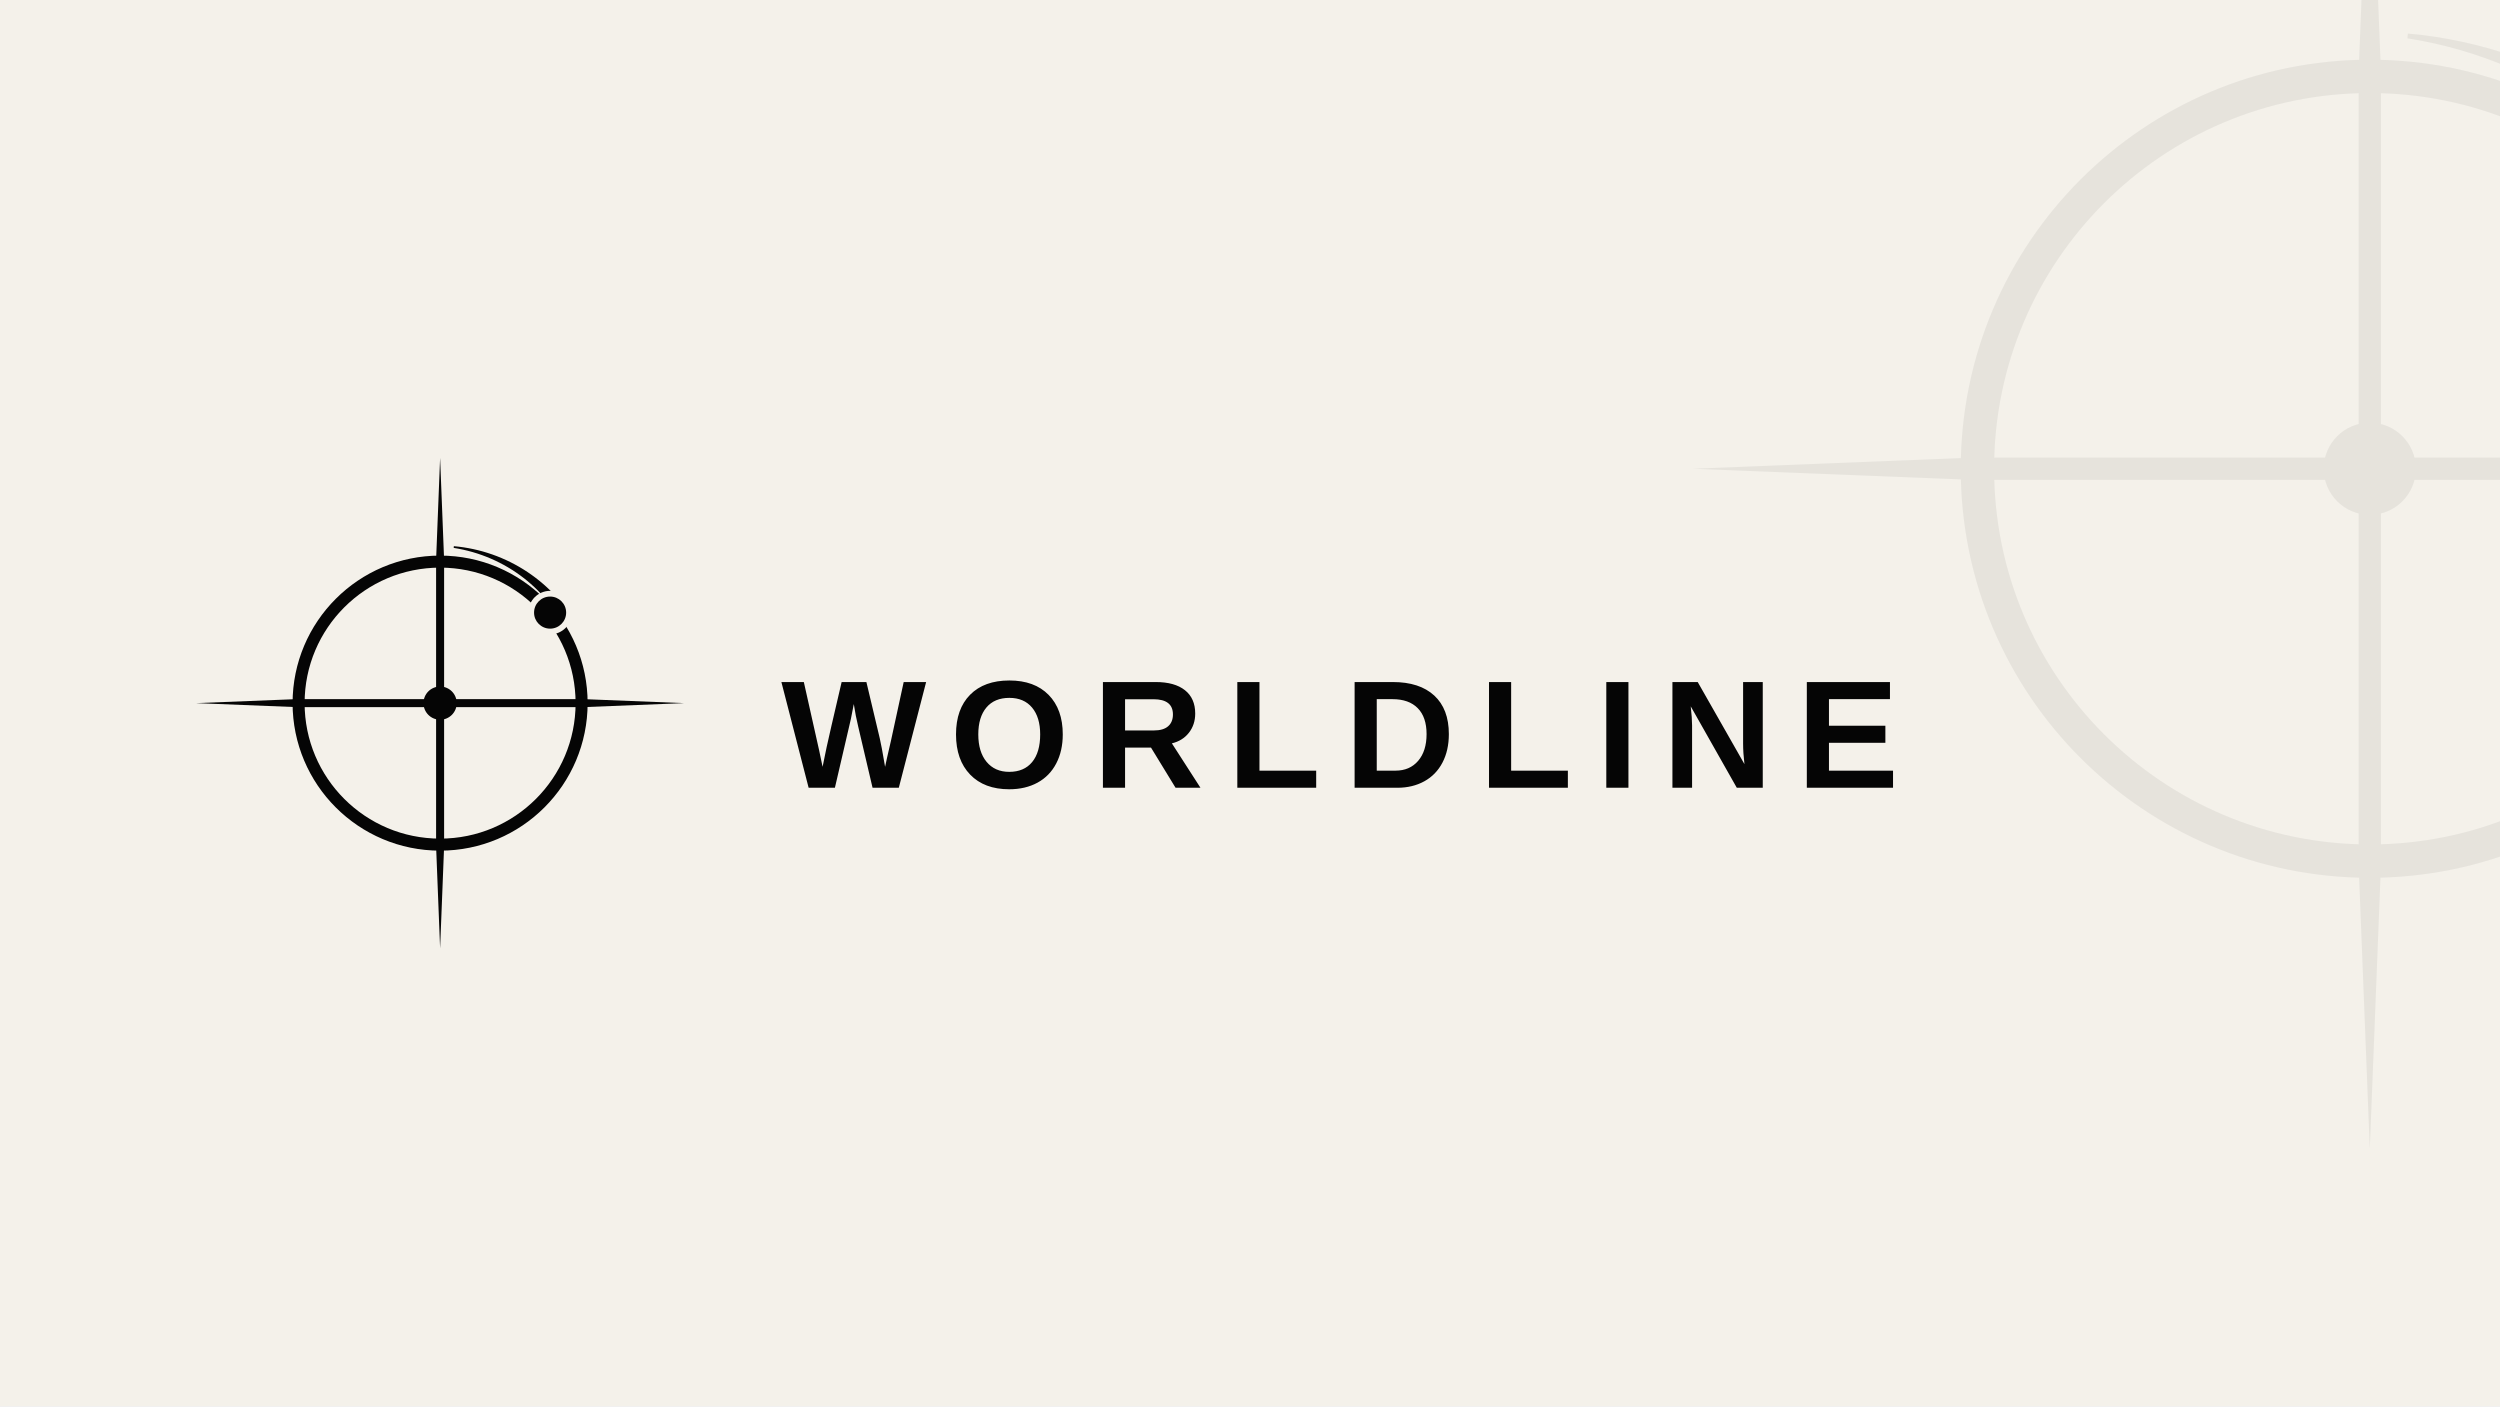
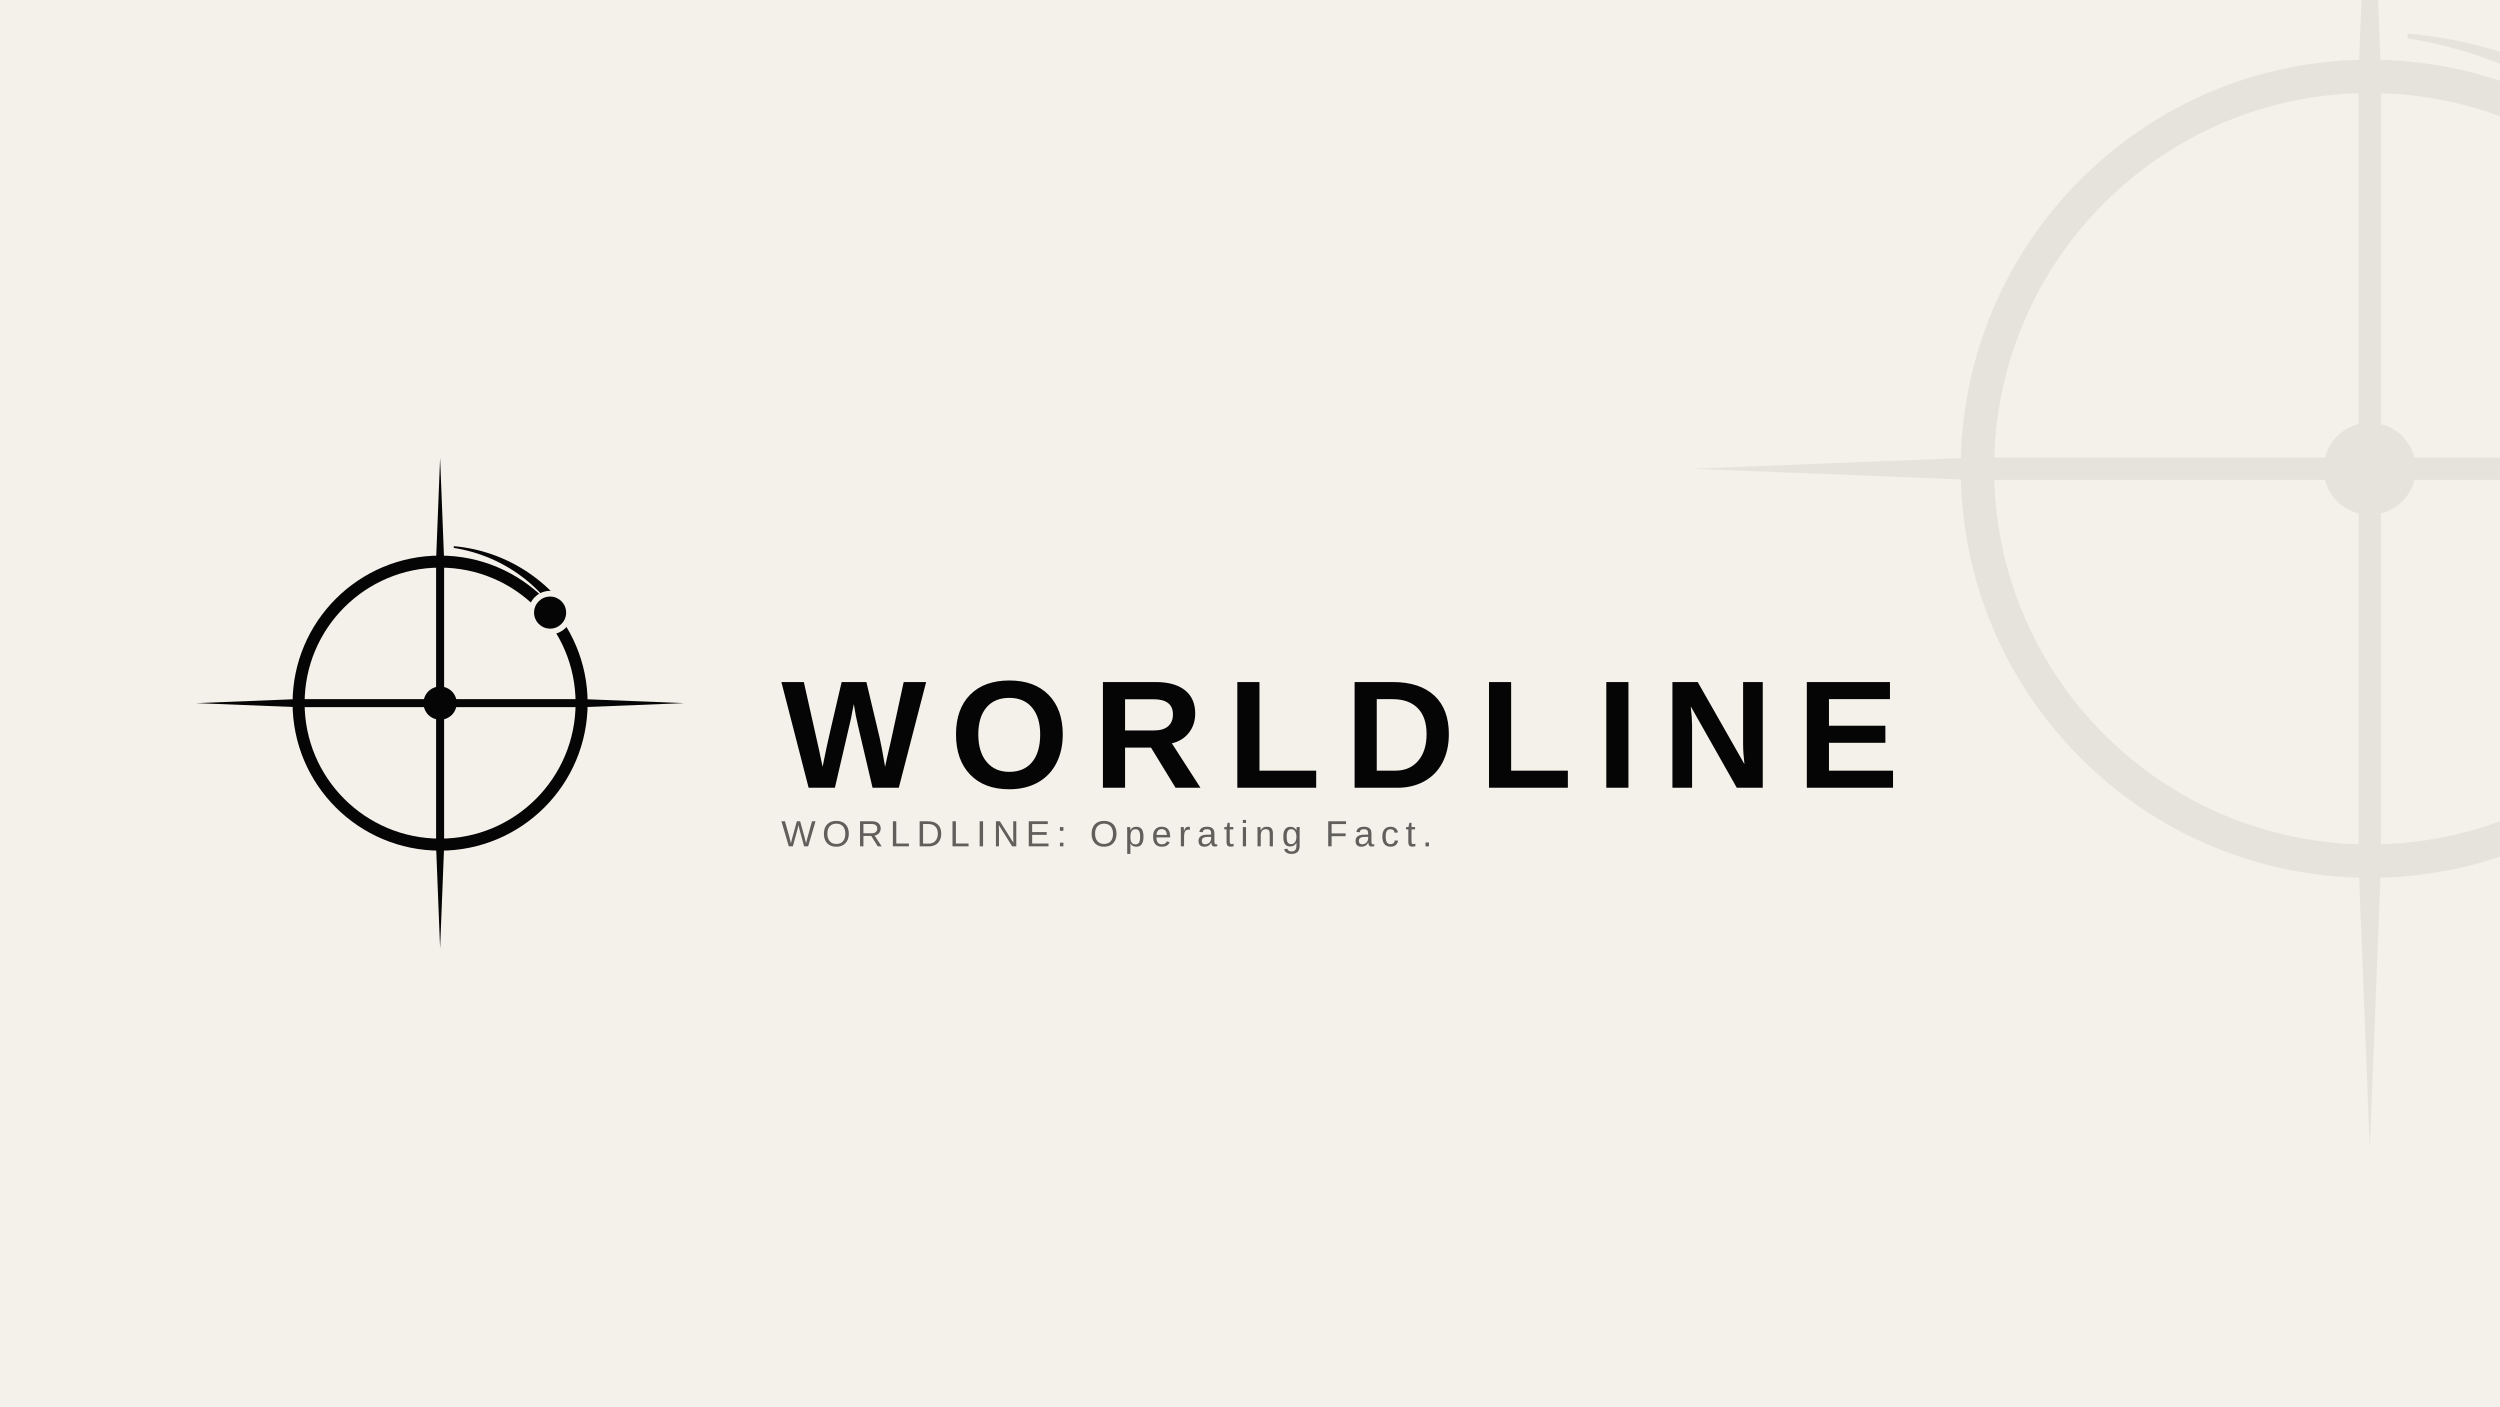
<svg xmlns="http://www.w3.org/2000/svg" viewBox="0 0 1920 1080" role="img" aria-label="WORLDLINE wallpaper">
  <defs>
    <mask id="ring-gap">
      <rect width="1000" height="1000" fill="white" />
      <circle cx="692" cy="342" r="38" fill="black" />
    </mask>
  </defs>
  <rect width="1920" height="1080" fill="#F4F1EA" />
  <g opacity=".06" transform="translate(1210 -250) scale(1.22)">
    <g fill="#050505" stroke="#050505">
      <g mask="url(#ring-gap)">
        <circle cx="500" cy="500" r="247" fill="none" stroke-width="21" />
        <path d="M74 500 L250 493 L750 493 L926 500 L750 507 L250 507 Z" stroke="none" />
        <path d="M500 72 L507 250 L507 750 L500 928 L493 750 L493 250 Z" stroke="none" />
        <path d="M 523.97 226.05 L 532.52 226.93 L 541.04 228.08 L 549.52 229.50 L 557.96 231.18 L 566.33 233.12 L 574.65 235.32 L 582.88 237.79 L 591.04 240.51 L 599.11 243.48 L 607.08 246.71 L 614.95 250.18 L 622.70 253.89 L 630.34 257.85 L 637.85 262.04 L 645.22 266.47 L 652.45 271.12 L 659.53 276.00 L 666.46 281.10 L 673.22 286.41 L 679.81 291.93 L 686.23 297.65 L 692.46 303.58 L 698.51 309.69 L 704.36 315.99 L 691.73 327.36 L 686.66 321.05 L 681.38 314.89 L 675.90 308.88 L 670.22 303.03 L 664.35 297.35 L 658.28 291.85 L 652.04 286.52 L 645.61 281.39 L 639.01 276.45 L 632.25 271.71 L 625.32 267.17 L 618.24 262.84 L 611.01 258.73 L 603.64 254.84 L 596.14 251.18 L 588.50 247.74 L 580.75 244.54 L 572.88 241.58 L 564.91 238.86 L 556.83 236.39 L 548.67 234.17 L 540.42 232.20 L 532.10 230.49 L 523.71 229.04 Z" stroke="none" />
      </g>
      <circle cx="500" cy="500" r="29" stroke="none" />
      <circle cx="692" cy="342" r="28" stroke="none" />
    </g>
  </g>
  <g transform="translate(118 320) scale(.44)">
    <g fill="#050505" stroke="#050505">
      <g mask="url(#ring-gap)">
        <circle cx="500" cy="500" r="247" fill="none" stroke-width="21" />
        <path d="M74 500 L250 493 L750 493 L926 500 L750 507 L250 507 Z" stroke="none" />
        <path d="M500 72 L507 250 L507 750 L500 928 L493 750 L493 250 Z" stroke="none" />
        <path d="M 523.97 226.05 L 532.52 226.93 L 541.04 228.08 L 549.52 229.50 L 557.96 231.18 L 566.33 233.12 L 574.65 235.32 L 582.88 237.79 L 591.04 240.51 L 599.11 243.48 L 607.08 246.71 L 614.95 250.18 L 622.70 253.89 L 630.34 257.85 L 637.85 262.04 L 645.22 266.47 L 652.45 271.12 L 659.53 276.00 L 666.46 281.10 L 673.22 286.41 L 679.81 291.93 L 686.23 297.65 L 692.46 303.58 L 698.51 309.69 L 704.36 315.99 L 691.73 327.36 L 686.66 321.05 L 681.38 314.89 L 675.90 308.88 L 670.22 303.03 L 664.35 297.35 L 658.28 291.85 L 652.04 286.52 L 645.61 281.39 L 639.01 276.45 L 632.25 271.71 L 625.32 267.17 L 618.24 262.84 L 611.01 258.73 L 603.64 254.84 L 596.14 251.18 L 588.50 247.74 L 580.75 244.54 L 572.88 241.58 L 564.91 238.86 L 556.83 236.39 L 548.67 234.17 L 540.42 232.20 L 532.10 230.49 L 523.71 229.04 Z" stroke="none" />
      </g>
      <circle cx="500" cy="500" r="29" stroke="none" />
      <circle cx="692" cy="342" r="28" stroke="none" />
    </g>
  </g>
  <text x="600" y="605" fill="#050505" font-family="Arial, Helvetica, sans-serif" font-size="118" font-weight="700" letter-spacing="18">WORLDLINE</text>
+   <text x="600" y="650" fill="#050505" opacity=".62" font-family="Arial, Helvetica, sans-serif" font-size="28" letter-spacing="5">WORLDLINE: Operating Fact.</text>
</svg>
